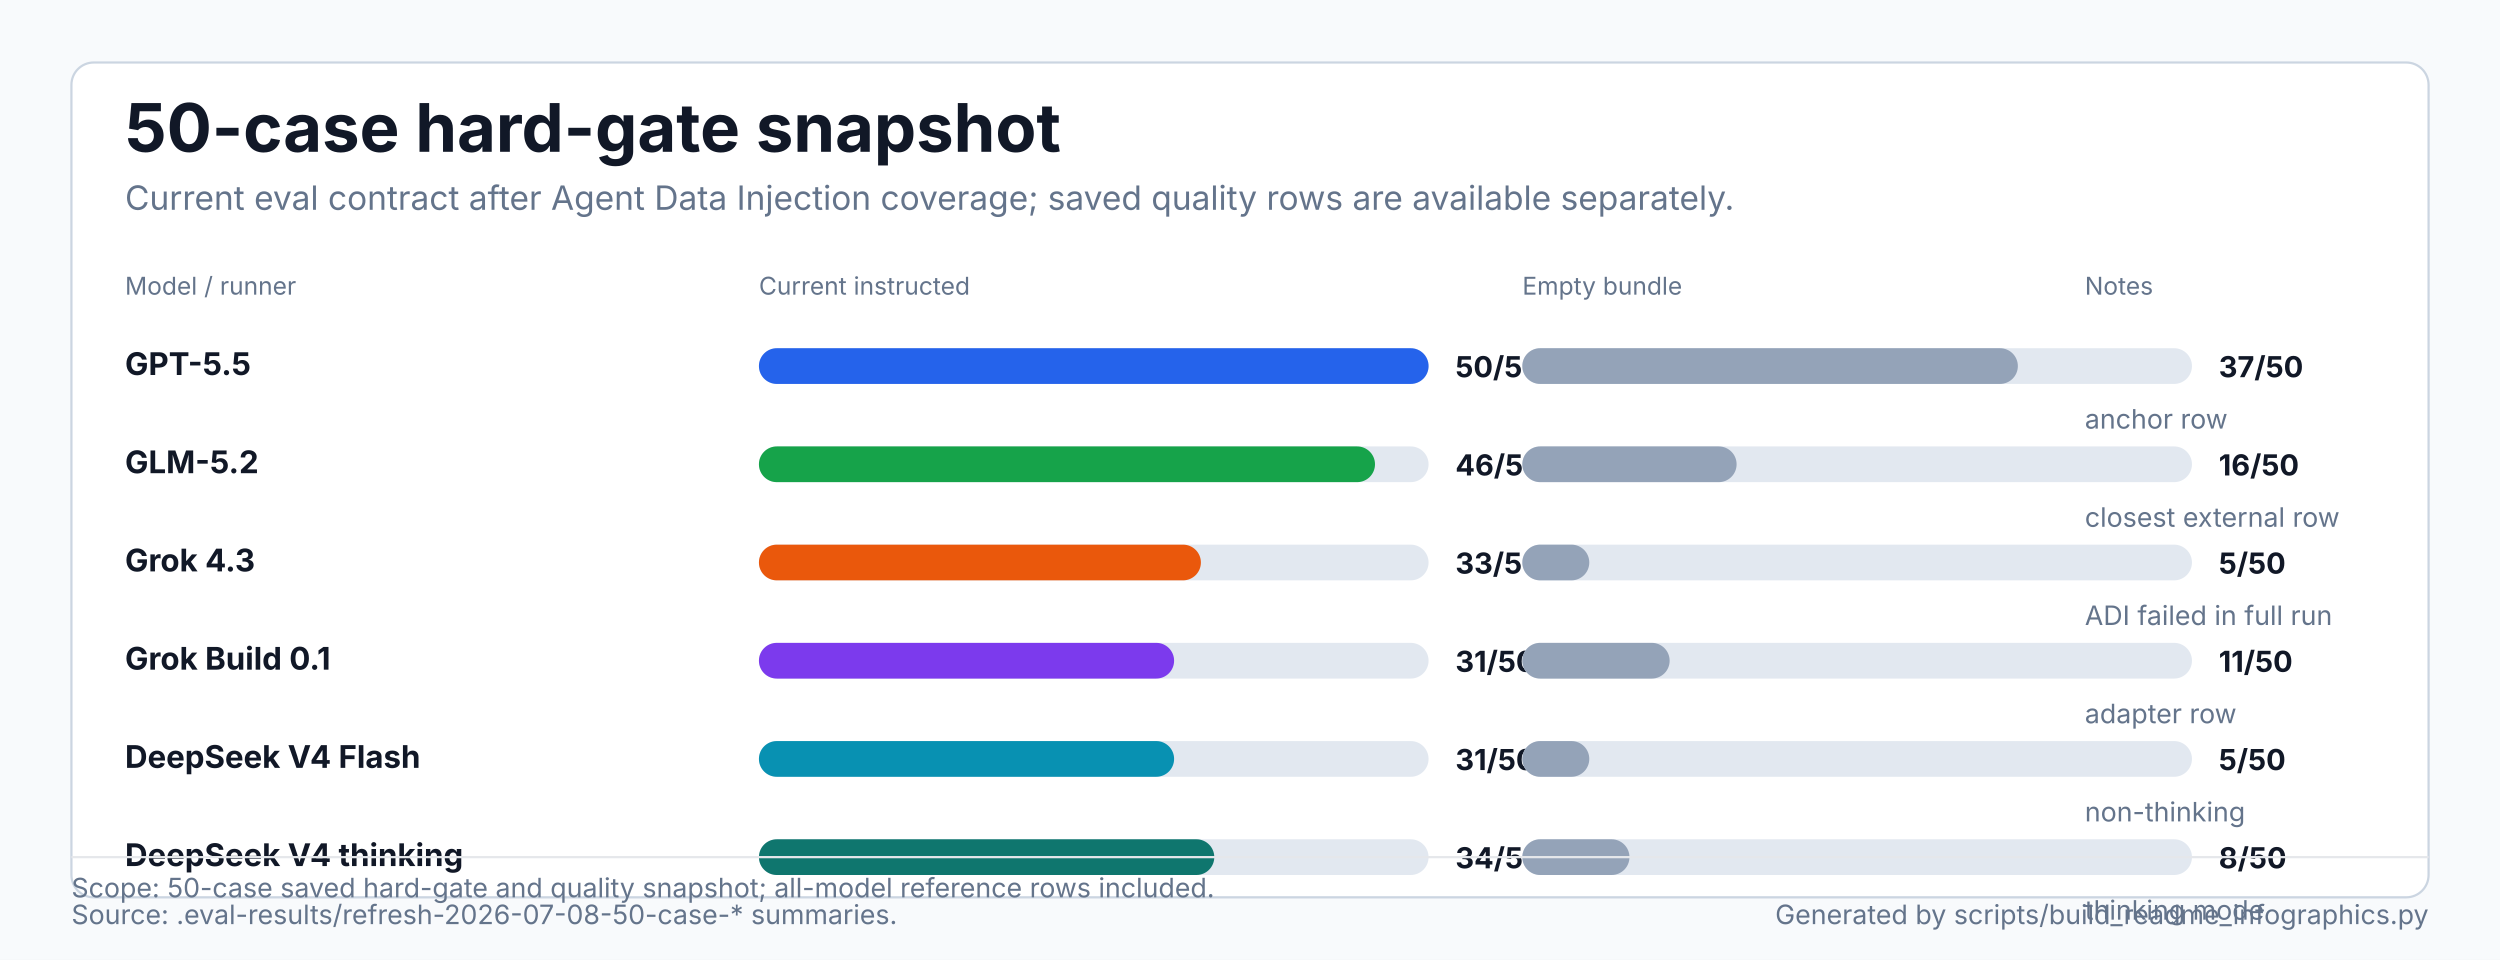
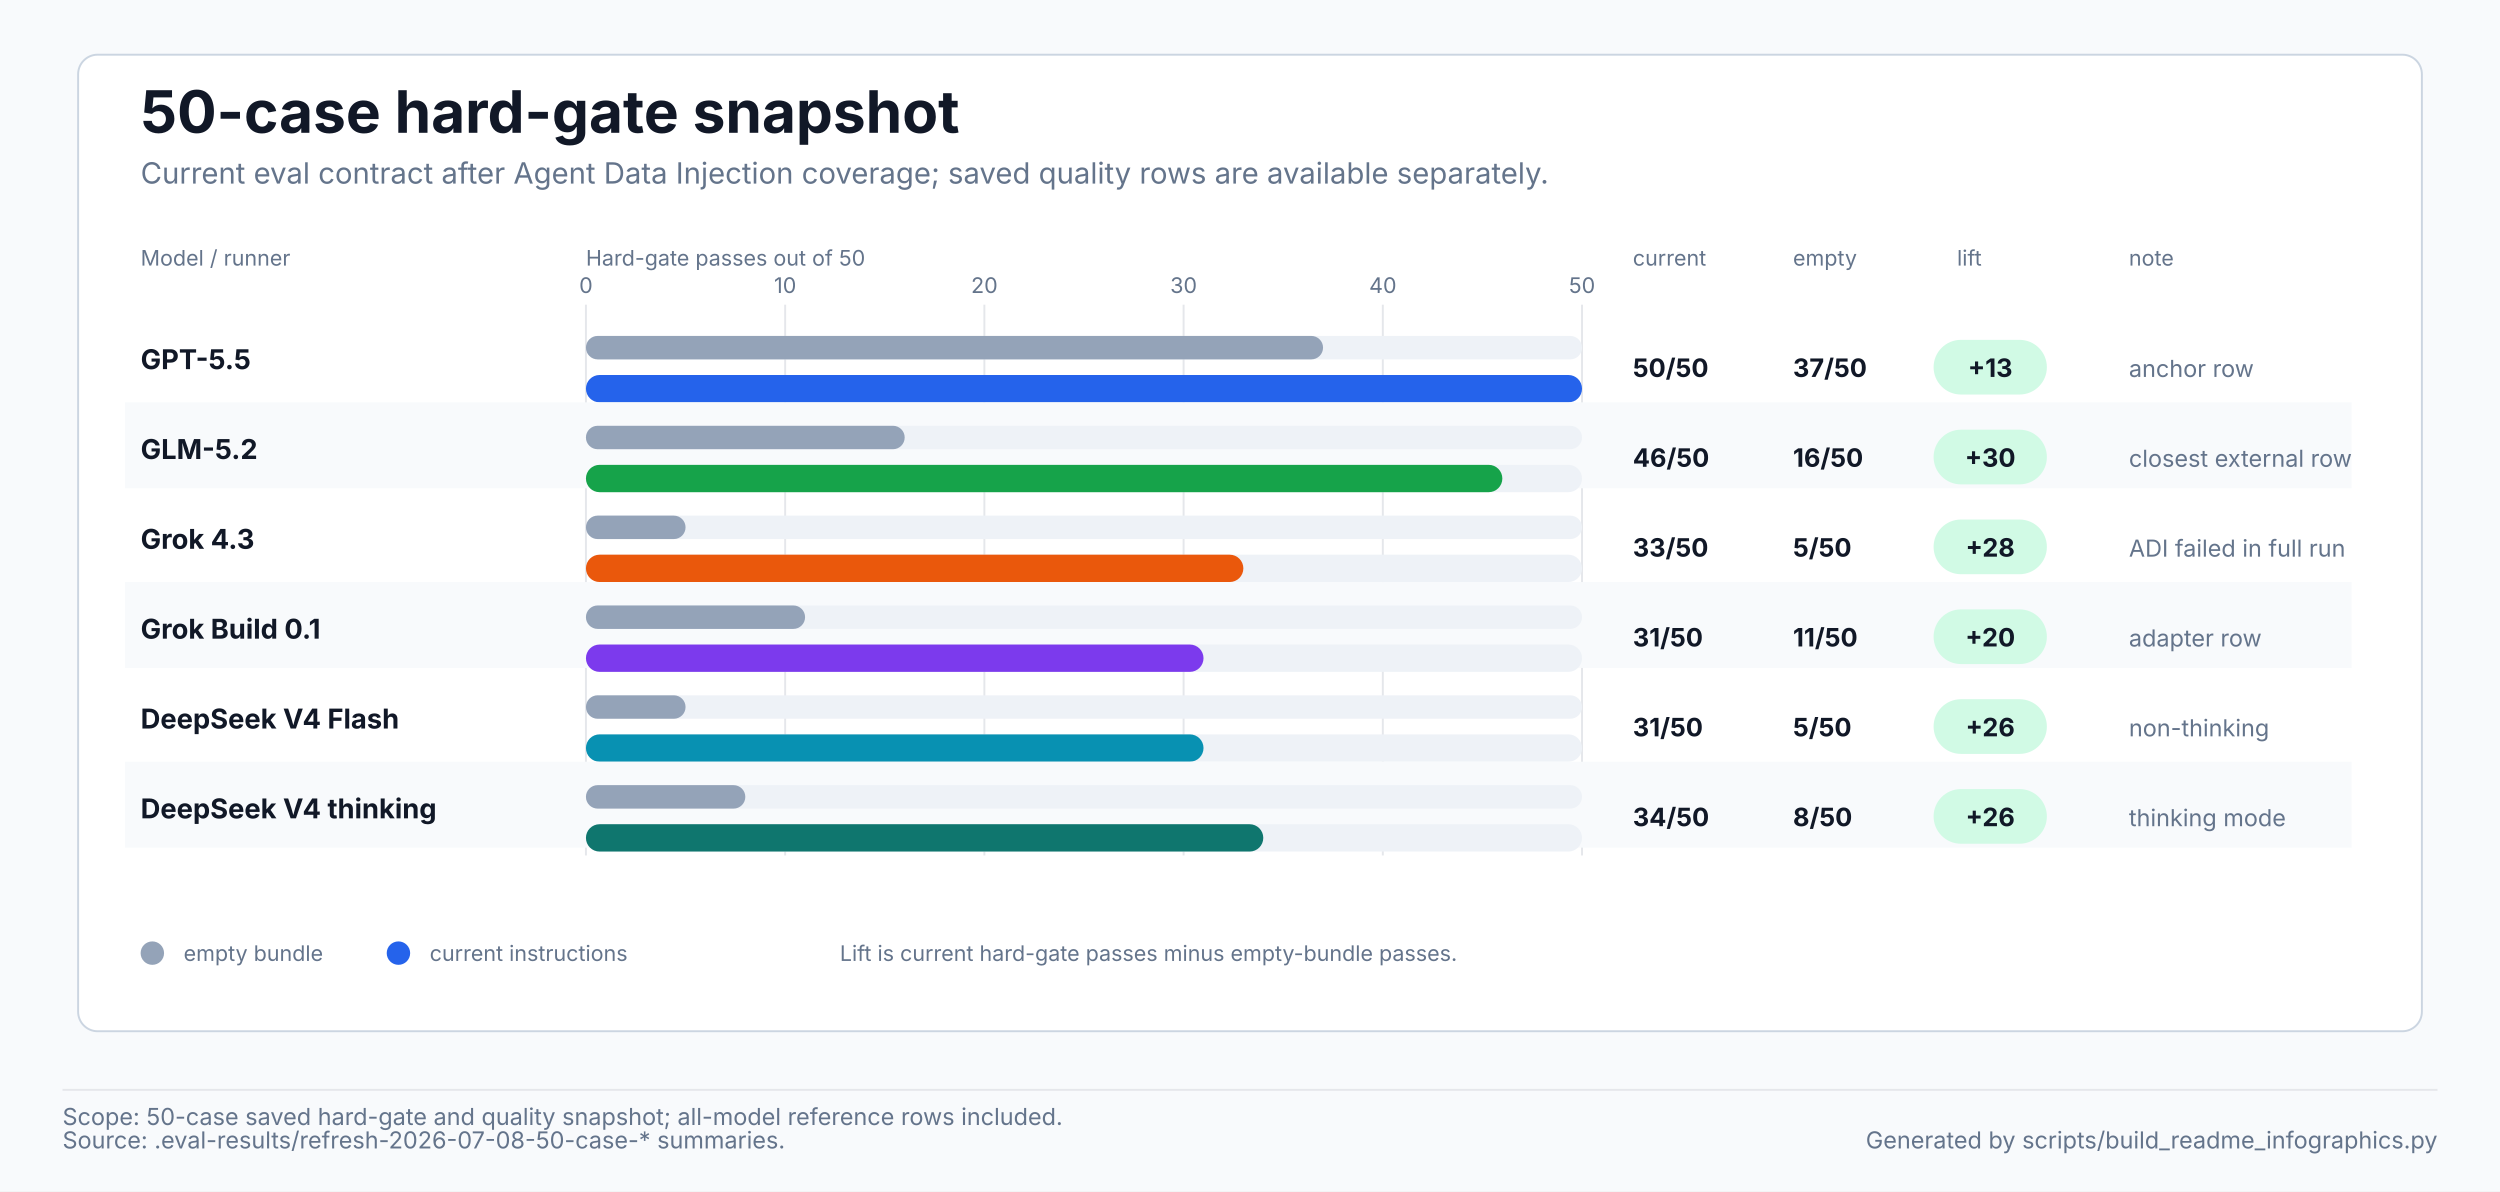
- <svg xmlns="http://www.w3.org/2000/svg" width="1120" height="430" viewBox="0 0 1120 430" role="img" aria-labelledby="title desc">
+ <svg xmlns="http://www.w3.org/2000/svg" width="1280" height="610" viewBox="0 0 1280 610" role="img" aria-labelledby="title desc">
  <style>
text{font-family:-apple-system,BlinkMacSystemFont,'Segoe UI',sans-serif;letter-spacing:0}
.title{font-size:30px;font-weight:700;fill:#111827}
.subtitle{font-size:15px;fill:#64748b}
.label{font-size:14px;font-weight:700;fill:#111827}
.small{font-size:12px;fill:#64748b}
.value{font-size:13px;font-weight:700;fill:#111827}
.axis{font-size:11px;fill:#64748b}
.cell{font-size:11px;font-weight:700;fill:#111827}
</style>
-   <rect x="0" y="0" width="1120" height="430" fill="#f8fafc" />
-   <rect x="32.0" y="28.0" width="1056.0" height="374.0" rx="10.0" fill="#ffffff" stroke="#cbd5e1" />
-   <text x="56.0" y="68.0" class="title">50-case hard-gate snapshot</text>
-   <text x="56.0" y="94.0" class="subtitle">Current eval contract after Agent Data Injection coverage; saved quality rows are available separately.</text>
-   <text x="56.0" y="132.0" class="axis">Model / runner</text>
-   <text x="340.0" y="132.0" class="axis">Current instructed</text>
-   <text x="682.0" y="132.0" class="axis">Empty bundle</text>
-   <text x="934.0" y="132.0" class="axis">Notes</text>
-   <text x="56.0" y="168.0" class="label">GPT-5.5</text>
-   <rect x="340.0" y="156.0" width="300.0" height="16.0" rx="8.0" fill="#e2e8f0" />
-   <rect x="340.0" y="156.0" width="300.0" height="16.0" rx="8.0" fill="#2563eb" />
-   <text x="652.0" y="169.0" class="value">50/50</text>
-   <rect x="682.0" y="156.0" width="300.0" height="16.0" rx="8.0" fill="#e2e8f0" />
-   <rect x="682.0" y="156.0" width="222.0" height="16.0" rx="8.0" fill="#94a3b8" />
-   <text x="994.0" y="169.0" class="value">37/50</text>
-   <text x="934.0" y="192.0" class="small">anchor row</text>
-   <text x="56.0" y="212.0" class="label">GLM-5.2</text>
-   <rect x="340.0" y="200.0" width="300.0" height="16.0" rx="8.0" fill="#e2e8f0" />
-   <rect x="340.0" y="200.0" width="276.0" height="16.0" rx="8.0" fill="#16a34a" />
-   <text x="652.0" y="213.0" class="value">46/50</text>
-   <rect x="682.0" y="200.0" width="300.0" height="16.0" rx="8.0" fill="#e2e8f0" />
-   <rect x="682.0" y="200.0" width="96.0" height="16.0" rx="8.0" fill="#94a3b8" />
-   <text x="994.0" y="213.0" class="value">16/50</text>
-   <text x="934.0" y="236.0" class="small">closest external row</text>
-   <text x="56.0" y="256.0" class="label">Grok 4.3</text>
-   <rect x="340.0" y="244.0" width="300.0" height="16.0" rx="8.0" fill="#e2e8f0" />
-   <rect x="340.0" y="244.0" width="198.0" height="16.0" rx="8.0" fill="#ea580c" />
-   <text x="652.0" y="257.0" class="value">33/50</text>
-   <rect x="682.0" y="244.0" width="300.0" height="16.0" rx="8.0" fill="#e2e8f0" />
-   <rect x="682.0" y="244.0" width="30.0" height="16.0" rx="8.0" fill="#94a3b8" />
-   <text x="994.0" y="257.0" class="value">5/50</text>
-   <text x="934.0" y="280.0" class="small">ADI failed in full run</text>
-   <text x="56.0" y="300.0" class="label">Grok Build 0.1</text>
-   <rect x="340.0" y="288.0" width="300.0" height="16.0" rx="8.0" fill="#e2e8f0" />
-   <rect x="340.0" y="288.0" width="186.0" height="16.0" rx="8.0" fill="#7c3aed" />
-   <text x="652.0" y="301.0" class="value">31/50</text>
-   <rect x="682.0" y="288.0" width="300.0" height="16.0" rx="8.0" fill="#e2e8f0" />
-   <rect x="682.0" y="288.0" width="66.0" height="16.0" rx="8.0" fill="#94a3b8" />
-   <text x="994.0" y="301.0" class="value">11/50</text>
-   <text x="934.0" y="324.0" class="small">adapter row</text>
-   <text x="56.0" y="344.0" class="label">DeepSeek V4 Flash</text>
-   <rect x="340.0" y="332.0" width="300.0" height="16.0" rx="8.0" fill="#e2e8f0" />
-   <rect x="340.0" y="332.0" width="186.0" height="16.0" rx="8.0" fill="#0891b2" />
-   <text x="652.0" y="345.0" class="value">31/50</text>
-   <rect x="682.0" y="332.0" width="300.0" height="16.0" rx="8.0" fill="#e2e8f0" />
-   <rect x="682.0" y="332.0" width="30.0" height="16.0" rx="8.0" fill="#94a3b8" />
-   <text x="994.0" y="345.0" class="value">5/50</text>
-   <text x="934.0" y="368.0" class="small">non-thinking</text>
-   <text x="56.0" y="388.0" class="label">DeepSeek V4 thinking</text>
-   <rect x="340.0" y="376.0" width="300.0" height="16.0" rx="8.0" fill="#e2e8f0" />
-   <rect x="340.0" y="376.0" width="204.0" height="16.0" rx="8.0" fill="#0f766e" />
-   <text x="652.0" y="389.0" class="value">34/50</text>
-   <rect x="682.0" y="376.0" width="300.0" height="16.0" rx="8.0" fill="#e2e8f0" />
-   <rect x="682.0" y="376.0" width="48.0" height="16.0" rx="8.0" fill="#94a3b8" />
-   <text x="994.0" y="389.0" class="value">8/50</text>
-   <text x="934.0" y="412.0" class="small">thinking mode</text>
-   <line x1="32.0" y1="384.0" x2="1088.0" y2="384.0" stroke="#e5e7eb" stroke-width="1" />
-   <text x="32.0" y="402.0" class="small">Scope: 50-case saved hard-gate and quality snapshot; all-model reference rows included.</text>
-   <text x="32.0" y="414.0" class="small">Source: .eval-results/refresh-2026-07-08-50-case-* summaries.</text>
-   <text x="1088.0" y="414.0" class="small" text-anchor="end">Generated by scripts/build_readme_infographics.py</text>
+   <rect x="0" y="0" width="1280" height="610" fill="#f8fafc" />
+   <rect x="40.0" y="28.0" width="1200.0" height="500.0" rx="10.0" fill="#ffffff" stroke="#cbd5e1" />
+   <text x="72.0" y="68.0" class="title">50-case hard-gate snapshot</text>
+   <text x="72.0" y="94.0" class="subtitle">Current eval contract after Agent Data Injection coverage; saved quality rows are available separately.</text>
+   <text x="72.0" y="136.0" class="axis">Model / runner</text>
+   <text x="300.0" y="136.0" class="axis">Hard-gate passes out of 50</text>
+   <text x="836.0" y="136.0" class="axis">current</text>
+   <text x="918.0" y="136.0" class="axis">empty</text>
+   <text x="1002.0" y="136.0" class="axis">lift</text>
+   <text x="1090.0" y="136.0" class="axis">note</text>
+   <line x1="300.0" y1="156.0" x2="300.0" y2="438.0" stroke="#e5e7eb" stroke-width="1" />
+   <text x="300.0" y="150.0" class="axis" text-anchor="middle">0</text>
+   <line x1="402.0" y1="156.0" x2="402.0" y2="438.0" stroke="#e5e7eb" stroke-width="1" />
+   <text x="402.0" y="150.0" class="axis" text-anchor="middle">10</text>
+   <line x1="504.0" y1="156.0" x2="504.0" y2="438.0" stroke="#e5e7eb" stroke-width="1" />
+   <text x="504.0" y="150.0" class="axis" text-anchor="middle">20</text>
+   <line x1="606.0" y1="156.0" x2="606.0" y2="438.0" stroke="#e5e7eb" stroke-width="1" />
+   <text x="606.0" y="150.0" class="axis" text-anchor="middle">30</text>
+   <line x1="708.0" y1="156.0" x2="708.0" y2="438.0" stroke="#e5e7eb" stroke-width="1" />
+   <text x="708.0" y="150.0" class="axis" text-anchor="middle">40</text>
+   <line x1="810.0" y1="156.0" x2="810.0" y2="438.0" stroke="#e5e7eb" stroke-width="1" />
+   <text x="810.0" y="150.0" class="axis" text-anchor="middle">50</text>
+   <text x="72.0" y="189.0" class="label">GPT-5.5</text>
+   <rect x="300.0" y="172.0" width="510.0" height="12.0" rx="6.0" fill="#eef2f7" />
+   <rect x="300.0" y="172.0" width="377.4" height="12.0" rx="6.0" fill="#94a3b8" />
+   <rect x="300.0" y="192.0" width="510.0" height="14.0" rx="7.0" fill="#eef2f7" />
+   <rect x="300.0" y="192.0" width="510.0" height="14.0" rx="7.0" fill="#2563eb" />
+   <text x="836.0" y="193.0" class="value">50/50</text>
+   <text x="918.0" y="193.0" class="value">37/50</text>
+   <rect x="990.0" y="174.0" width="58.0" height="28.0" rx="14.0" fill="#d1fae5" />
+   <text x="1019.0" y="193.0" class="value" text-anchor="middle">+13</text>
+   <text x="1090.0" y="193.0" class="small">anchor row</text>
+   <rect x="64.0" y="206.0" width="1140.0" height="44.0" rx="0.0" fill="#f8fafc" />
+   <text x="72.0" y="235.0" class="label">GLM-5.2</text>
+   <rect x="300.0" y="218.0" width="510.0" height="12.0" rx="6.0" fill="#eef2f7" />
+   <rect x="300.0" y="218.0" width="163.2" height="12.0" rx="6.0" fill="#94a3b8" />
+   <rect x="300.0" y="238.0" width="510.0" height="14.0" rx="7.0" fill="#eef2f7" />
+   <rect x="300.0" y="238.0" width="469.2" height="14.0" rx="7.0" fill="#16a34a" />
+   <text x="836.0" y="239.0" class="value">46/50</text>
+   <text x="918.0" y="239.0" class="value">16/50</text>
+   <rect x="990.0" y="220.0" width="58.0" height="28.0" rx="14.0" fill="#d1fae5" />
+   <text x="1019.0" y="239.0" class="value" text-anchor="middle">+30</text>
+   <text x="1090.0" y="239.0" class="small">closest external row</text>
+   <text x="72.0" y="281.0" class="label">Grok 4.3</text>
+   <rect x="300.0" y="264.0" width="510.0" height="12.0" rx="6.0" fill="#eef2f7" />
+   <rect x="300.0" y="264.0" width="51.0" height="12.0" rx="6.0" fill="#94a3b8" />
+   <rect x="300.0" y="284.0" width="510.0" height="14.0" rx="7.0" fill="#eef2f7" />
+   <rect x="300.0" y="284.0" width="336.6" height="14.0" rx="7.0" fill="#ea580c" />
+   <text x="836.0" y="285.0" class="value">33/50</text>
+   <text x="918.0" y="285.0" class="value">5/50</text>
+   <rect x="990.0" y="266.0" width="58.0" height="28.0" rx="14.0" fill="#d1fae5" />
+   <text x="1019.0" y="285.0" class="value" text-anchor="middle">+28</text>
+   <text x="1090.0" y="285.0" class="small">ADI failed in full run</text>
+   <rect x="64.0" y="298.0" width="1140.0" height="44.0" rx="0.0" fill="#f8fafc" />
+   <text x="72.0" y="327.0" class="label">Grok Build 0.1</text>
+   <rect x="300.0" y="310.0" width="510.0" height="12.0" rx="6.0" fill="#eef2f7" />
+   <rect x="300.0" y="310.0" width="112.2" height="12.0" rx="6.0" fill="#94a3b8" />
+   <rect x="300.0" y="330.0" width="510.0" height="14.0" rx="7.0" fill="#eef2f7" />
+   <rect x="300.0" y="330.0" width="316.2" height="14.0" rx="7.0" fill="#7c3aed" />
+   <text x="836.0" y="331.0" class="value">31/50</text>
+   <text x="918.0" y="331.0" class="value">11/50</text>
+   <rect x="990.0" y="312.0" width="58.0" height="28.0" rx="14.0" fill="#d1fae5" />
+   <text x="1019.0" y="331.0" class="value" text-anchor="middle">+20</text>
+   <text x="1090.0" y="331.0" class="small">adapter row</text>
+   <text x="72.0" y="373.0" class="label">DeepSeek V4 Flash</text>
+   <rect x="300.0" y="356.0" width="510.0" height="12.0" rx="6.0" fill="#eef2f7" />
+   <rect x="300.0" y="356.0" width="51.0" height="12.0" rx="6.0" fill="#94a3b8" />
+   <rect x="300.0" y="376.0" width="510.0" height="14.0" rx="7.0" fill="#eef2f7" />
+   <rect x="300.0" y="376.0" width="316.2" height="14.0" rx="7.0" fill="#0891b2" />
+   <text x="836.0" y="377.0" class="value">31/50</text>
+   <text x="918.0" y="377.0" class="value">5/50</text>
+   <rect x="990.0" y="358.0" width="58.0" height="28.0" rx="14.0" fill="#d1fae5" />
+   <text x="1019.0" y="377.0" class="value" text-anchor="middle">+26</text>
+   <text x="1090.0" y="377.0" class="small">non-thinking</text>
+   <rect x="64.0" y="390.0" width="1140.0" height="44.0" rx="0.0" fill="#f8fafc" />
+   <text x="72.0" y="419.0" class="label">DeepSeek V4 thinking</text>
+   <rect x="300.0" y="402.0" width="510.0" height="12.0" rx="6.0" fill="#eef2f7" />
+   <rect x="300.0" y="402.0" width="81.6" height="12.0" rx="6.0" fill="#94a3b8" />
+   <rect x="300.0" y="422.0" width="510.0" height="14.0" rx="7.0" fill="#eef2f7" />
+   <rect x="300.0" y="422.0" width="346.8" height="14.0" rx="7.0" fill="#0f766e" />
+   <text x="836.0" y="423.0" class="value">34/50</text>
+   <text x="918.0" y="423.0" class="value">8/50</text>
+   <rect x="990.0" y="404.0" width="58.0" height="28.0" rx="14.0" fill="#d1fae5" />
+   <text x="1019.0" y="423.0" class="value" text-anchor="middle">+26</text>
+   <text x="1090.0" y="423.0" class="small">thinking mode</text>
+   <circle cx="78.0" cy="488.0" r="7.0" fill="#94a3b8" stroke="#ffffff" stroke-width="2.0" />
+   <text x="94.0" y="492.0" class="axis">empty bundle</text>
+   <circle cx="204.0" cy="488.0" r="7.0" fill="#2563eb" stroke="#ffffff" stroke-width="2.0" />
+   <text x="220.0" y="492.0" class="axis">current instructions</text>
+   <text x="430.0" y="492.0" class="axis">Lift is current hard-gate passes minus empty-bundle passes.</text>
+   <line x1="32.0" y1="558.0" x2="1248.0" y2="558.0" stroke="#e5e7eb" stroke-width="1" />
+   <text x="32.0" y="576.0" class="small">Scope: 50-case saved hard-gate and quality snapshot; all-model reference rows included.</text>
+   <text x="32.0" y="588.0" class="small">Source: .eval-results/refresh-2026-07-08-50-case-* summaries.</text>
+   <text x="1248.0" y="588.0" class="small" text-anchor="end">Generated by scripts/build_readme_infographics.py</text>
</svg>
